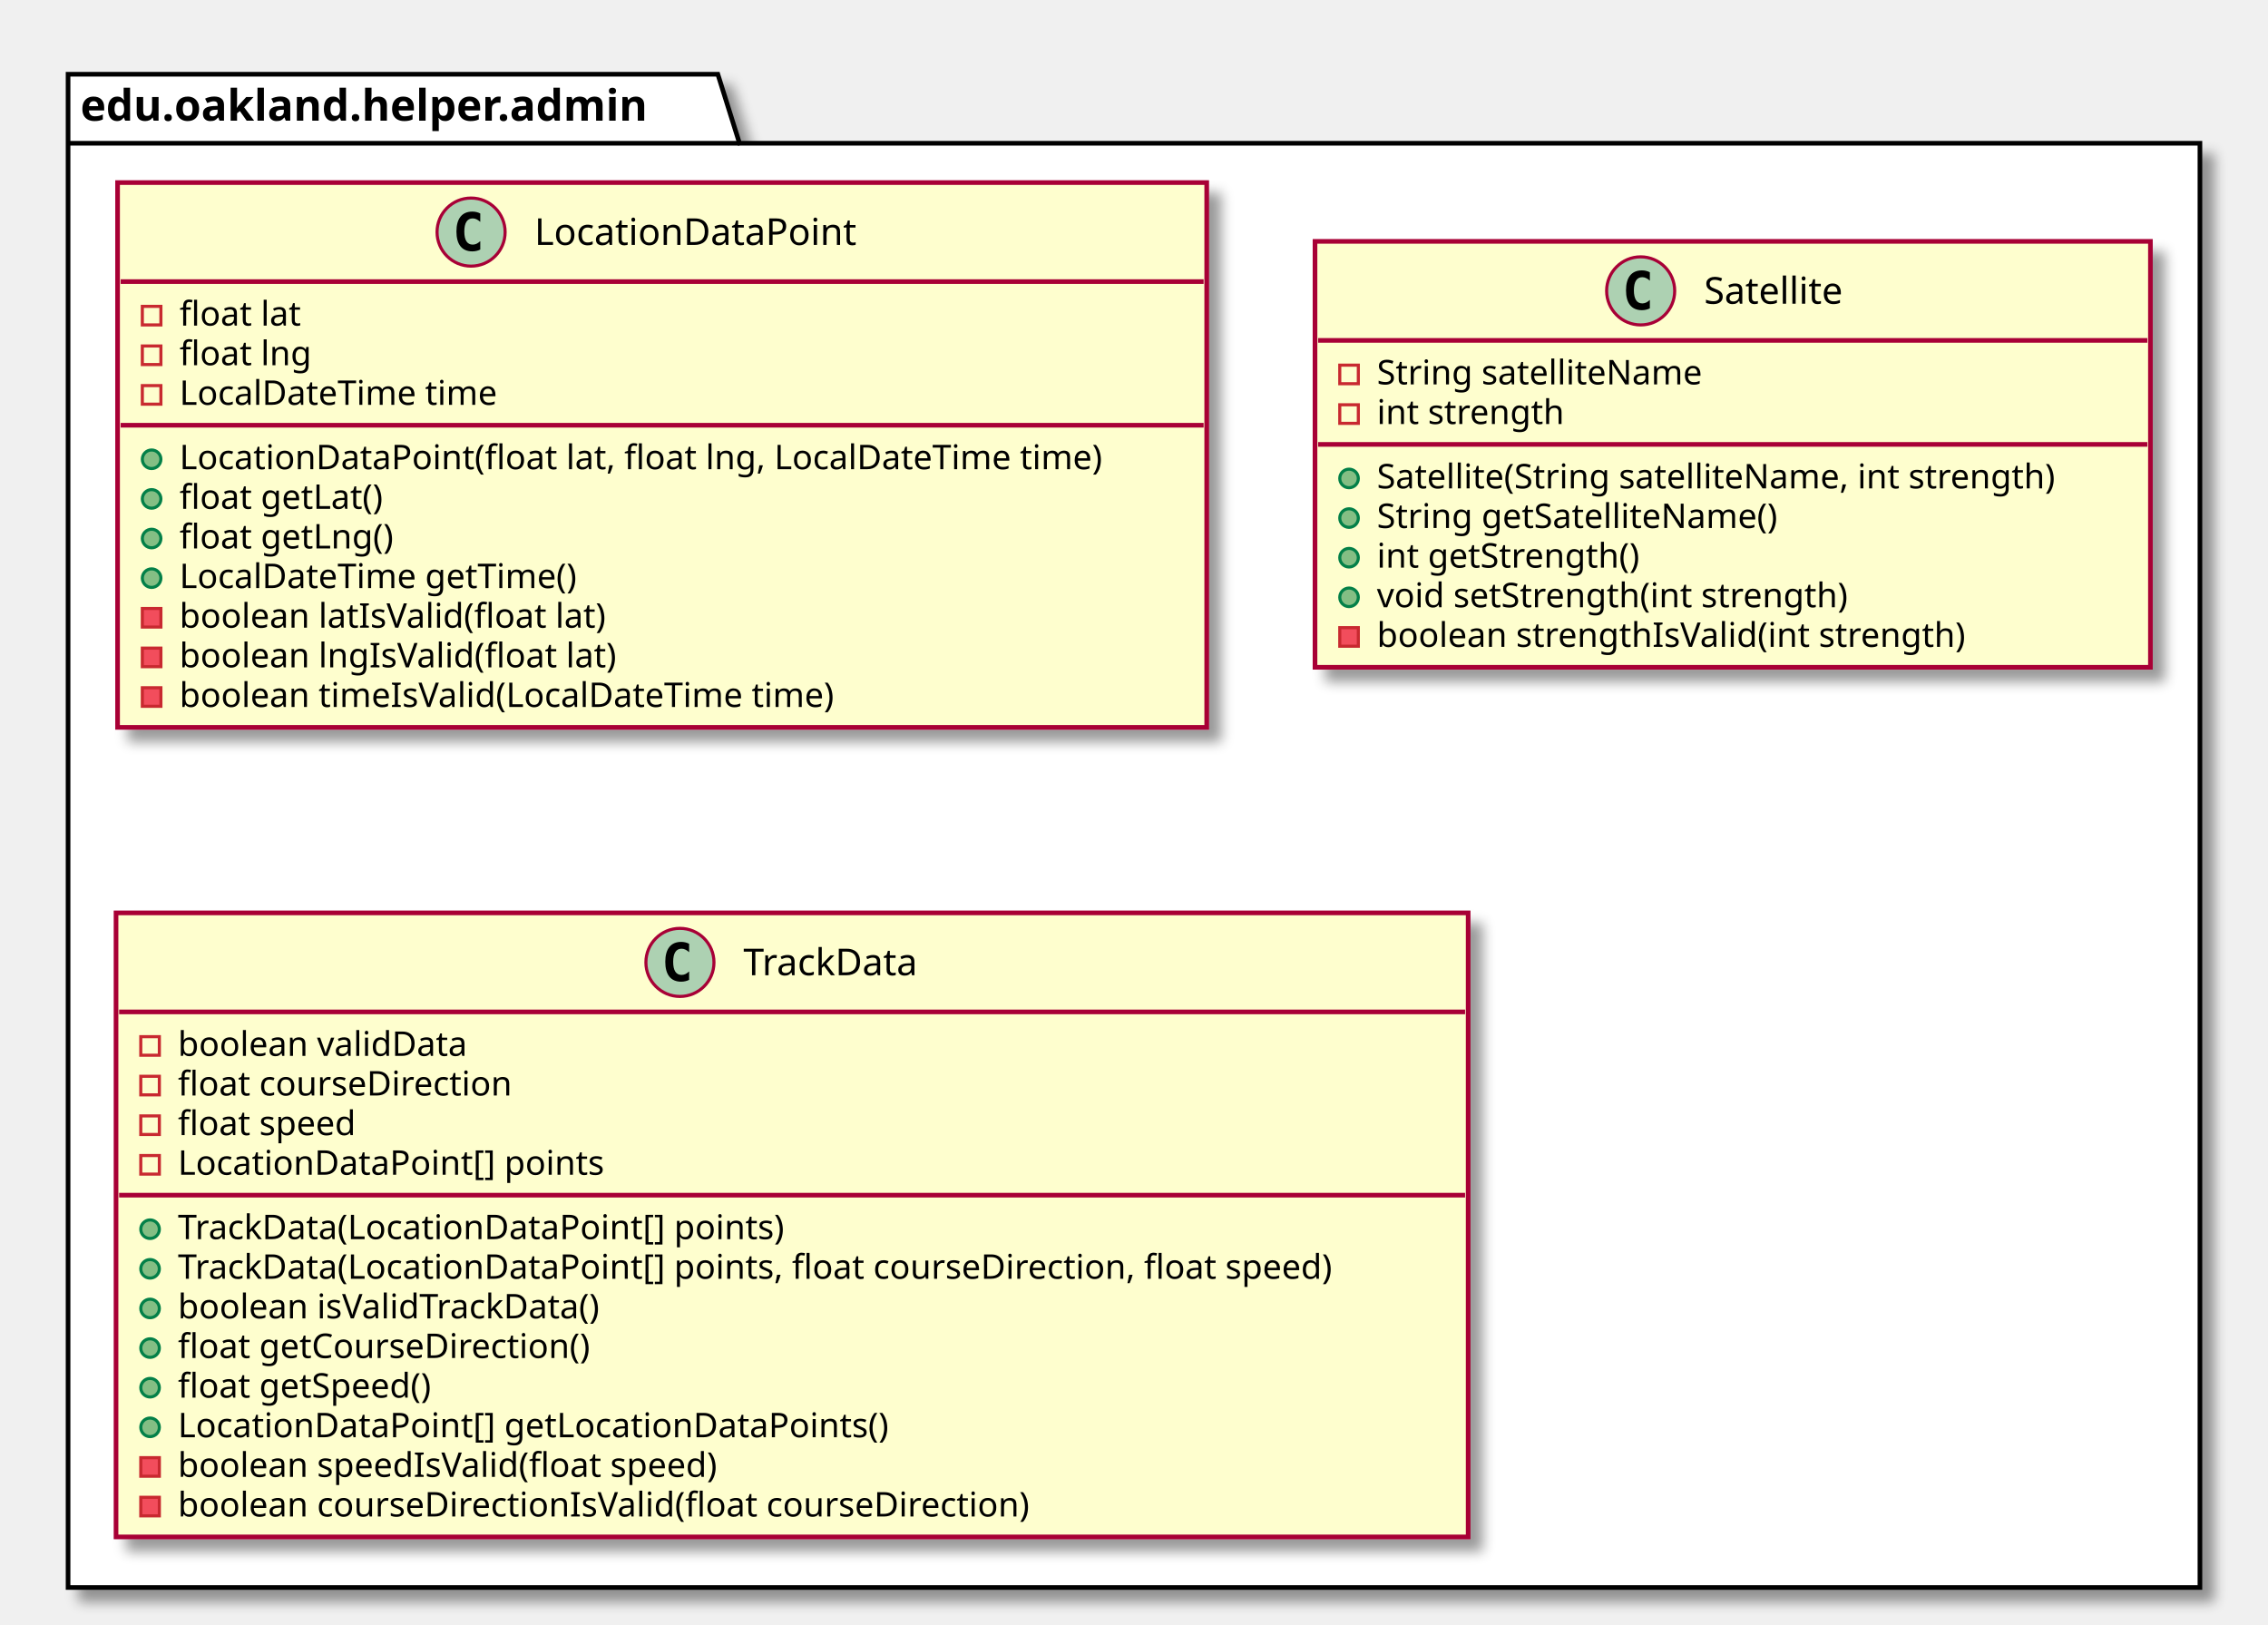
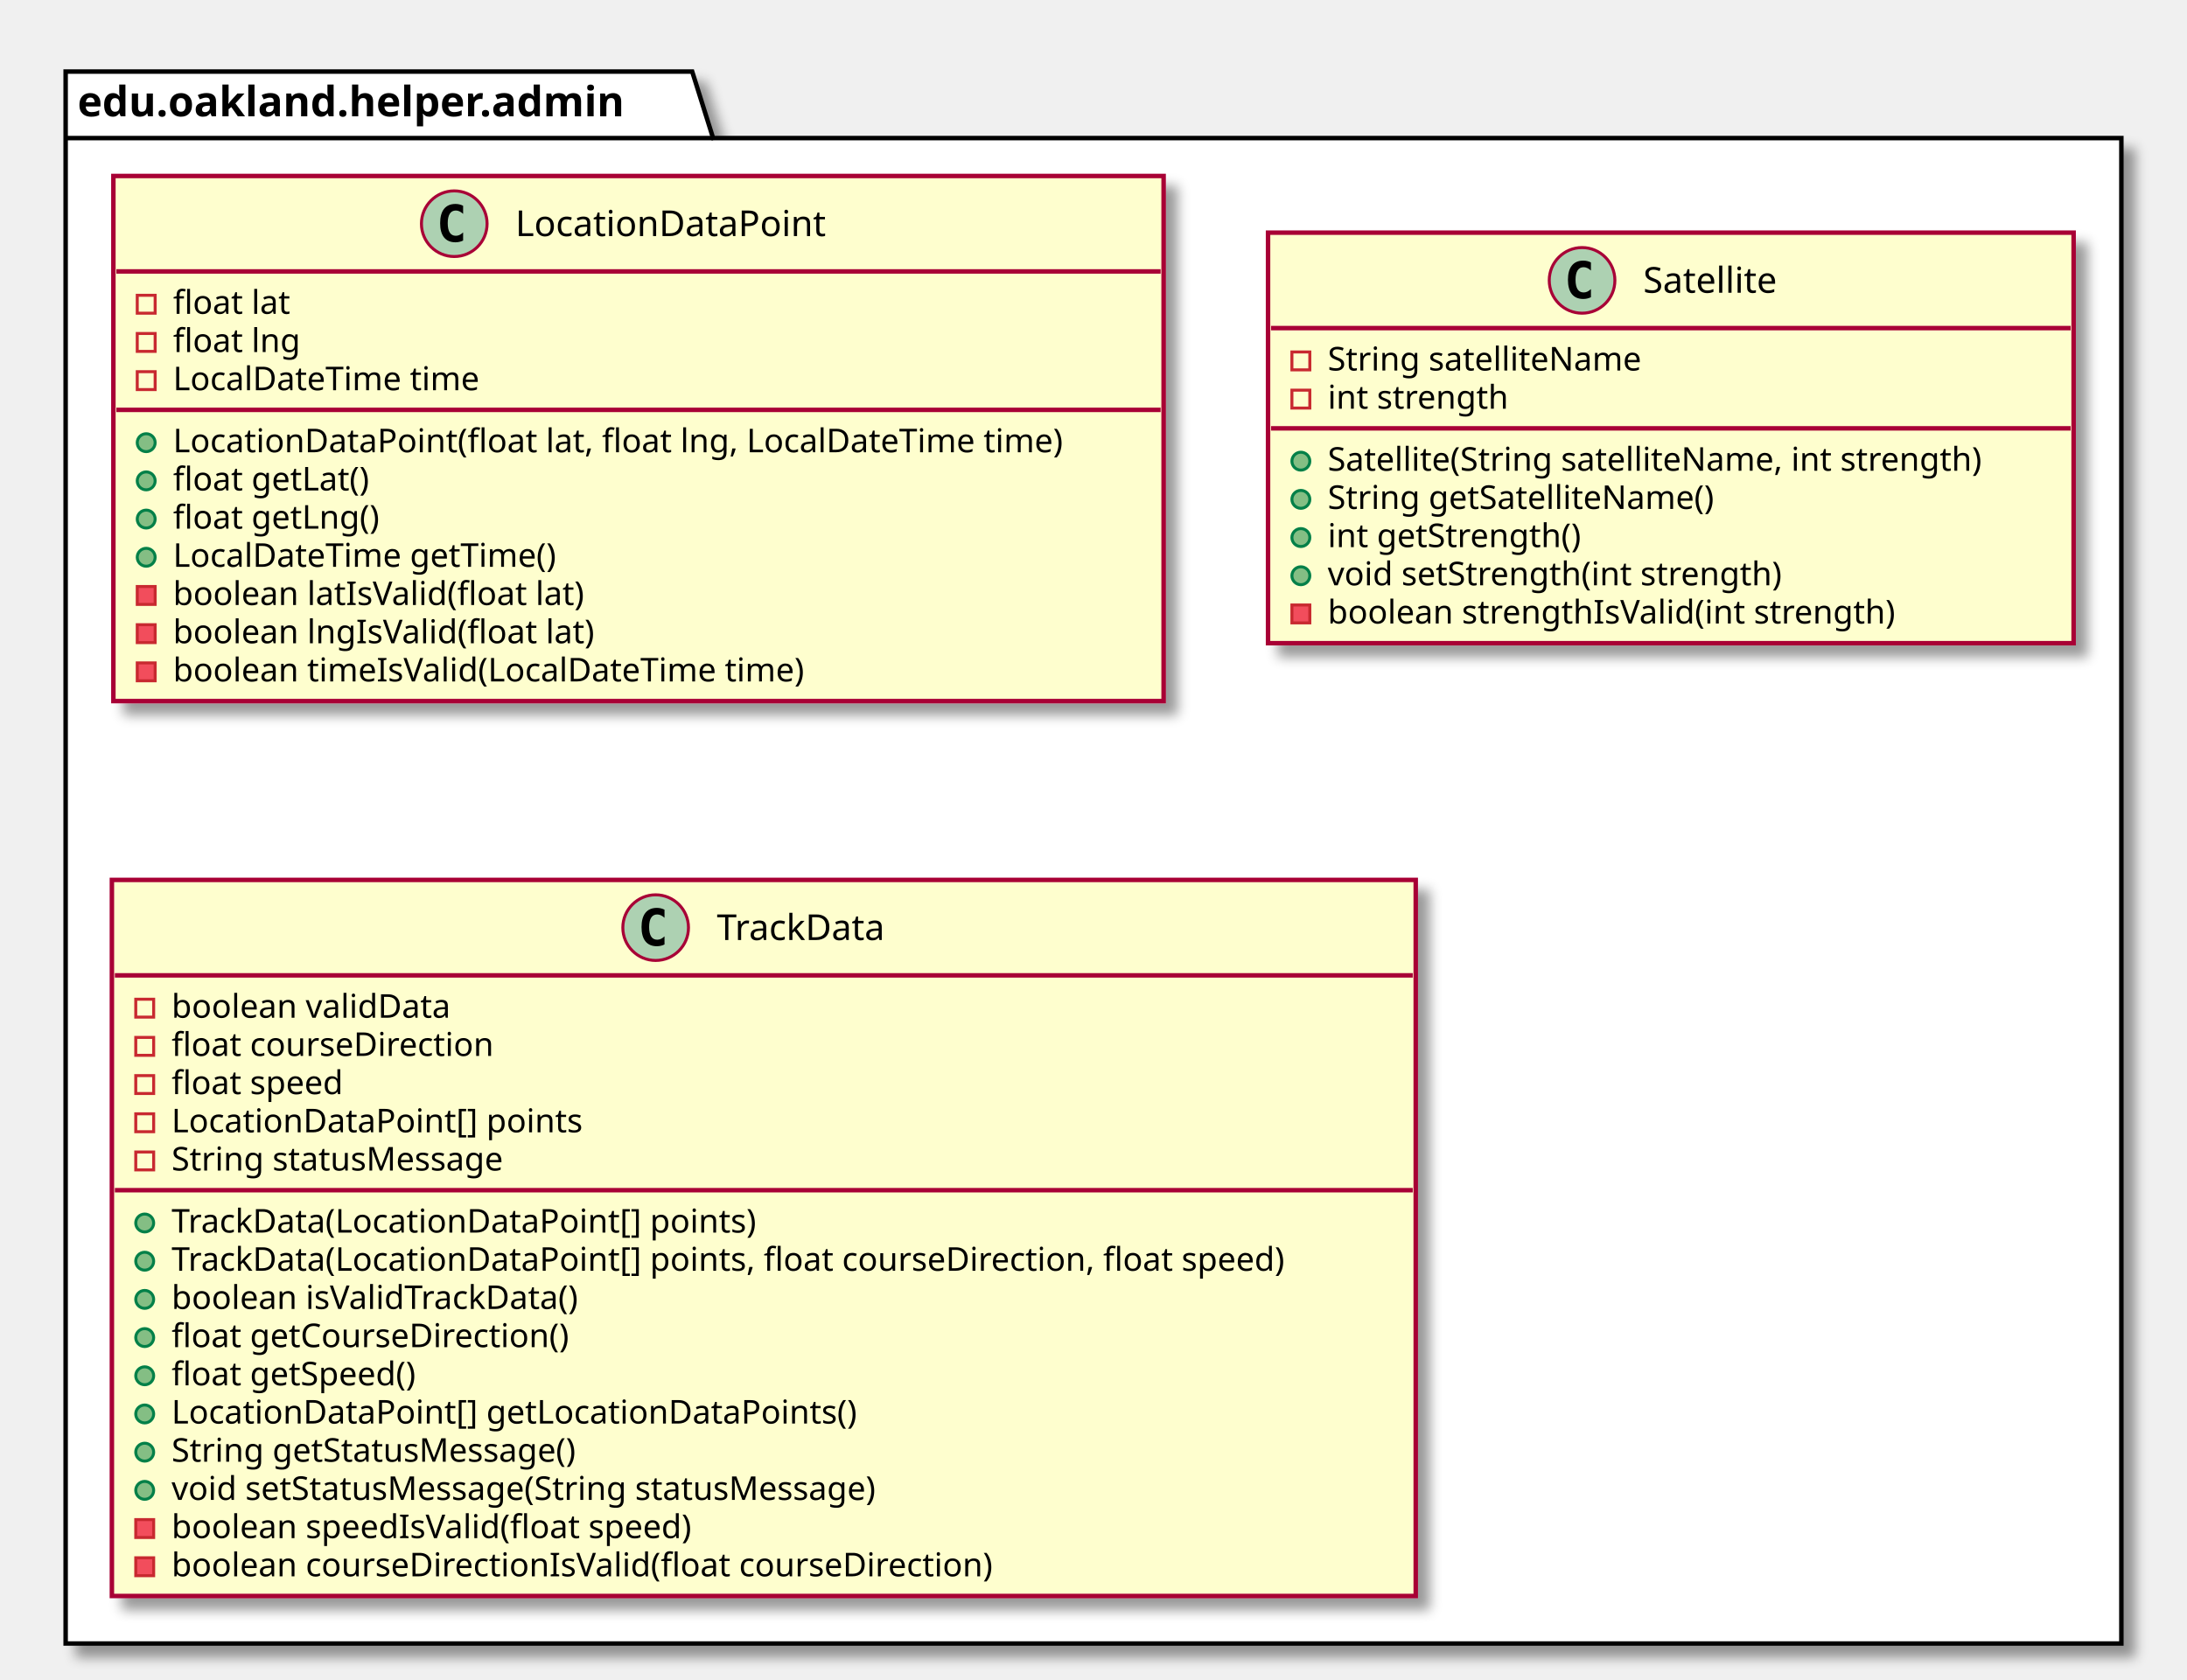
- <svg xmlns="http://www.w3.org/2000/svg" contentScriptType="application/ecmascript" contentStyleType="text/css" height="525px" preserveAspectRatio="none" style="width:733px;height:525px;" version="1.1" viewBox="0 0 733 525" width="733px" zoomAndPan="magnify">
+ <svg xmlns="http://www.w3.org/2000/svg" contentScriptType="application/ecmascript" contentStyleType="text/css" height="563px" preserveAspectRatio="none" style="width:733px;height:563px;" version="1.1" viewBox="0 0 733 563" width="733px" zoomAndPan="magnify">
  <defs>
-     <filter height="300%" id="flnqm9nk2u2c9" width="300%" x="-1" y="-1">
+     <filter height="300%" id="f4iqqq3wd27ea" width="300%" x="-1" y="-1">
      <feGaussianBlur result="blurOut" stdDeviation="2.0" />
      <feColorMatrix in="blurOut" result="blurOut2" type="matrix" values="0 0 0 0 0 0 0 0 0 0 0 0 0 0 0 0 0 0 .4 0" />
      <feOffset dx="4.0" dy="4.0" in="blurOut2" result="blurOut3" />
      <feBlend in="SourceGraphic" in2="blurOut3" mode="normal" />
    </filter>
  </defs>
  <g>
-     <polygon fill="#FFFFFF" filter="url(#flnqm9nk2u2c9)" points="22,24,232,24,239,46.297,711,46.297,711,513,22,513,22,24" style="stroke: #000000; stroke-width: 1.5;" />
+     <polygon fill="#FFFFFF" filter="url(#f4iqqq3wd27ea)" points="22,24,232,24,239,46.297,711,46.297,711,551,22,551,22,24" style="stroke: #000000; stroke-width: 1.5;" />
    <line style="stroke: #000000; stroke-width: 1.5;" x1="22" x2="239" y1="46.297" y2="46.297" />
    <text fill="#000000" font-family="sans-serif" font-size="14" font-weight="bold" lengthAdjust="spacingAndGlyphs" textLength="204" x="26" y="38.995">edu.oakland.helper.admin</text>
-     <rect fill="#FEFECE" filter="url(#flnqm9nk2u2c9)" height="176.047" id="LocationDataPoint" style="stroke: #A80036; stroke-width: 1.5;" width="352" x="38" y="59" />
+     <rect fill="#FEFECE" filter="url(#f4iqqq3wd27ea)" height="176.047" id="LocationDataPoint" style="stroke: #A80036; stroke-width: 1.5;" width="352" x="38" y="59" />
    <ellipse cx="152.25" cy="75" fill="#ADD1B2" rx="11" ry="11" style="stroke: #A80036; stroke-width: 1.0;" />
    <path d="M155.219,80.641 Q154.641,80.938 154,81.078 Q153.359,81.234 152.656,81.234 Q150.156,81.234 148.828,79.594 Q147.516,77.938 147.516,74.812 Q147.516,71.688 148.828,70.031 Q150.156,68.375 152.656,68.375 Q153.359,68.375 154,68.531 Q154.656,68.688 155.219,68.984 L155.219,71.703 Q154.594,71.125 154,70.859 Q153.406,70.578 152.781,70.578 Q151.438,70.578 150.75,71.656 Q150.062,72.719 150.062,74.812 Q150.062,76.906 150.75,77.984 Q151.438,79.047 152.781,79.047 Q153.406,79.047 154,78.781 Q154.594,78.5 155.219,77.922 L155.219,80.641 Z " />
    <text fill="#000000" font-family="sans-serif" font-size="12" lengthAdjust="spacingAndGlyphs" textLength="115" x="172.75" y="79.154">LocationDataPoint</text>
    <line style="stroke: #A80036; stroke-width: 1.5;" x1="39" x2="389" y1="91" y2="91" />
    <rect fill="none" height="6" style="stroke: #C82930; stroke-width: 1.0;" width="6" x="46" y="99" />
    <text fill="#000000" font-family="sans-serif" font-size="11" lengthAdjust="spacingAndGlyphs" textLength="43" x="58" y="105.21">float lat</text>
    <rect fill="none" height="6" style="stroke: #C82930; stroke-width: 1.0;" width="6" x="46" y="111.805" />
    <text fill="#000000" font-family="sans-serif" font-size="11" lengthAdjust="spacingAndGlyphs" textLength="46" x="58" y="118.015">float lng</text>
    <rect fill="none" height="6" style="stroke: #C82930; stroke-width: 1.0;" width="6" x="46" y="124.609" />
    <text fill="#000000" font-family="sans-serif" font-size="11" lengthAdjust="spacingAndGlyphs" textLength="112" x="58" y="130.82">LocalDateTime time</text>
    <line style="stroke: #A80036; stroke-width: 1.5;" x1="39" x2="389" y1="137.414" y2="137.414" />
    <ellipse cx="49" cy="148.414" fill="#84BE84" rx="3" ry="3" style="stroke: #038048; stroke-width: 1.0;" />
    <text fill="#000000" font-family="sans-serif" font-size="11" lengthAdjust="spacingAndGlyphs" textLength="326" x="58" y="151.625">LocationDataPoint(float lat, float lng, LocalDateTime time)</text>
    <ellipse cx="49" cy="161.219" fill="#84BE84" rx="3" ry="3" style="stroke: #038048; stroke-width: 1.0;" />
    <text fill="#000000" font-family="sans-serif" font-size="11" lengthAdjust="spacingAndGlyphs" textLength="72" x="58" y="164.429">float getLat()</text>
    <ellipse cx="49" cy="174.023" fill="#84BE84" rx="3" ry="3" style="stroke: #038048; stroke-width: 1.0;" />
    <text fill="#000000" font-family="sans-serif" font-size="11" lengthAdjust="spacingAndGlyphs" textLength="75" x="58" y="177.234">float getLng()</text>
    <ellipse cx="49" cy="186.828" fill="#84BE84" rx="3" ry="3" style="stroke: #038048; stroke-width: 1.0;" />
    <text fill="#000000" font-family="sans-serif" font-size="11" lengthAdjust="spacingAndGlyphs" textLength="141" x="58" y="190.039">LocalDateTime getTime()</text>
    <rect fill="#F24D5C" height="6" style="stroke: #C82930; stroke-width: 1.0;" width="6" x="46" y="196.633" />
    <text fill="#000000" font-family="sans-serif" font-size="11" lengthAdjust="spacingAndGlyphs" textLength="151" x="58" y="202.843">boolean latIsValid(float lat)</text>
    <rect fill="#F24D5C" height="6" style="stroke: #C82930; stroke-width: 1.0;" width="6" x="46" y="209.438" />
    <text fill="#000000" font-family="sans-serif" font-size="11" lengthAdjust="spacingAndGlyphs" textLength="154" x="58" y="215.648">boolean lngIsValid(float lat)</text>
    <rect fill="#F24D5C" height="6" style="stroke: #C82930; stroke-width: 1.0;" width="6" x="46" y="222.242" />
    <text fill="#000000" font-family="sans-serif" font-size="11" lengthAdjust="spacingAndGlyphs" textLength="231" x="58" y="228.453">boolean timeIsValid(LocalDateTime time)</text>
-     <rect fill="#FEFECE" filter="url(#flnqm9nk2u2c9)" height="137.633" id="Satellite" style="stroke: #A80036; stroke-width: 1.5;" width="270" x="425" y="78" />
+     <rect fill="#FEFECE" filter="url(#f4iqqq3wd27ea)" height="137.633" id="Satellite" style="stroke: #A80036; stroke-width: 1.5;" width="270" x="425" y="78" />
    <ellipse cx="530.25" cy="94" fill="#ADD1B2" rx="11" ry="11" style="stroke: #A80036; stroke-width: 1.0;" />
    <path d="M533.219,99.641 Q532.641,99.938 532,100.078 Q531.359,100.234 530.656,100.234 Q528.156,100.234 526.828,98.594 Q525.516,96.938 525.516,93.812 Q525.516,90.688 526.828,89.031 Q528.156,87.375 530.656,87.375 Q531.359,87.375 532,87.531 Q532.656,87.688 533.219,87.984 L533.219,90.703 Q532.594,90.125 532,89.859 Q531.406,89.578 530.781,89.578 Q529.438,89.578 528.75,90.656 Q528.062,91.719 528.062,93.812 Q528.062,95.906 528.75,96.984 Q529.438,98.047 530.781,98.047 Q531.406,98.047 532,97.781 Q532.594,97.5 533.219,96.922 L533.219,99.641 Z " />
    <text fill="#000000" font-family="sans-serif" font-size="12" lengthAdjust="spacingAndGlyphs" textLength="51" x="550.75" y="98.154">Satellite</text>
    <line style="stroke: #A80036; stroke-width: 1.5;" x1="426" x2="694" y1="110" y2="110" />
    <rect fill="none" height="6" style="stroke: #C82930; stroke-width: 1.0;" width="6" x="433" y="118" />
    <text fill="#000000" font-family="sans-serif" font-size="11" lengthAdjust="spacingAndGlyphs" textLength="116" x="445" y="124.21">String satelliteName</text>
    <rect fill="none" height="6" style="stroke: #C82930; stroke-width: 1.0;" width="6" x="433" y="130.805" />
    <text fill="#000000" font-family="sans-serif" font-size="11" lengthAdjust="spacingAndGlyphs" textLength="66" x="445" y="137.015">int strength</text>
    <line style="stroke: #A80036; stroke-width: 1.5;" x1="426" x2="694" y1="143.609" y2="143.609" />
    <ellipse cx="436" cy="154.609" fill="#84BE84" rx="3" ry="3" style="stroke: #038048; stroke-width: 1.0;" />
    <text fill="#000000" font-family="sans-serif" font-size="11" lengthAdjust="spacingAndGlyphs" textLength="244" x="445" y="157.82">Satellite(String satelliteName, int strength)</text>
    <ellipse cx="436" cy="167.414" fill="#84BE84" rx="3" ry="3" style="stroke: #038048; stroke-width: 1.0;" />
    <text fill="#000000" font-family="sans-serif" font-size="11" lengthAdjust="spacingAndGlyphs" textLength="143" x="445" y="170.625">String getSatelliteName()</text>
    <ellipse cx="436" cy="180.219" fill="#84BE84" rx="3" ry="3" style="stroke: #038048; stroke-width: 1.0;" />
    <text fill="#000000" font-family="sans-serif" font-size="11" lengthAdjust="spacingAndGlyphs" textLength="93" x="445" y="183.429">int getStrength()</text>
    <ellipse cx="436" cy="193.023" fill="#84BE84" rx="3" ry="3" style="stroke: #038048; stroke-width: 1.0;" />
    <text fill="#000000" font-family="sans-serif" font-size="11" lengthAdjust="spacingAndGlyphs" textLength="168" x="445" y="196.234">void setStrength(int strength)</text>
    <rect fill="#F24D5C" height="6" style="stroke: #C82930; stroke-width: 1.0;" width="6" x="433" y="202.828" />
    <text fill="#000000" font-family="sans-serif" font-size="11" lengthAdjust="spacingAndGlyphs" textLength="208" x="445" y="209.039">boolean strengthIsValid(int strength)</text>
-     <rect fill="#FEFECE" filter="url(#flnqm9nk2u2c9)" height="201.656" id="TrackData" style="stroke: #A80036; stroke-width: 1.5;" width="437" x="37.5" y="295" />
+     <rect fill="#FEFECE" filter="url(#f4iqqq3wd27ea)" height="240.07" id="TrackData" style="stroke: #A80036; stroke-width: 1.5;" width="437" x="37.5" y="295" />
    <ellipse cx="219.75" cy="311" fill="#ADD1B2" rx="11" ry="11" style="stroke: #A80036; stroke-width: 1.0;" />
    <path d="M222.719,316.641 Q222.141,316.938 221.5,317.078 Q220.859,317.234 220.156,317.234 Q217.656,317.234 216.328,315.594 Q215.016,313.938 215.016,310.812 Q215.016,307.688 216.328,306.031 Q217.656,304.375 220.156,304.375 Q220.859,304.375 221.5,304.531 Q222.156,304.688 222.719,304.984 L222.719,307.703 Q222.094,307.125 221.5,306.859 Q220.906,306.578 220.281,306.578 Q218.938,306.578 218.25,307.656 Q217.562,308.719 217.562,310.812 Q217.562,312.906 218.25,313.984 Q218.938,315.047 220.281,315.047 Q220.906,315.047 221.5,314.781 Q222.094,314.5 222.719,313.922 L222.719,316.641 Z " />
    <text fill="#000000" font-family="sans-serif" font-size="12" lengthAdjust="spacingAndGlyphs" textLength="64" x="240.25" y="315.154">TrackData</text>
    <line style="stroke: #A80036; stroke-width: 1.5;" x1="38.5" x2="473.5" y1="327" y2="327" />
    <rect fill="none" height="6" style="stroke: #C82930; stroke-width: 1.0;" width="6" x="45.5" y="335" />
    <text fill="#000000" font-family="sans-serif" font-size="11" lengthAdjust="spacingAndGlyphs" textLength="101" x="57.5" y="341.21">boolean validData</text>
    <rect fill="none" height="6" style="stroke: #C82930; stroke-width: 1.0;" width="6" x="45.5" y="347.805" />
    <text fill="#000000" font-family="sans-serif" font-size="11" lengthAdjust="spacingAndGlyphs" textLength="118" x="57.5" y="354.015">float courseDirection</text>
    <rect fill="none" height="6" style="stroke: #C82930; stroke-width: 1.0;" width="6" x="45.5" y="360.609" />
    <text fill="#000000" font-family="sans-serif" font-size="11" lengthAdjust="spacingAndGlyphs" textLength="64" x="57.5" y="366.82">float speed</text>
    <rect fill="none" height="6" style="stroke: #C82930; stroke-width: 1.0;" width="6" x="45.5" y="373.414" />
    <text fill="#000000" font-family="sans-serif" font-size="11" lengthAdjust="spacingAndGlyphs" textLength="148" x="57.5" y="379.625">LocationDataPoint[] points</text>
-     <line style="stroke: #A80036; stroke-width: 1.5;" x1="38.5" x2="473.5" y1="386.219" y2="386.219" />
-     <ellipse cx="48.5" cy="397.219" fill="#84BE84" rx="3" ry="3" style="stroke: #038048; stroke-width: 1.0;" />
-     <text fill="#000000" font-family="sans-serif" font-size="11" lengthAdjust="spacingAndGlyphs" textLength="213" x="57.5" y="400.429">TrackData(LocationDataPoint[] points)</text>
+     <rect fill="none" height="6" style="stroke: #C82930; stroke-width: 1.0;" width="6" x="45.5" y="386.219" />
+     <text fill="#000000" font-family="sans-serif" font-size="11" lengthAdjust="spacingAndGlyphs" textLength="125" x="57.5" y="392.429">String statusMessage</text>
+     <line style="stroke: #A80036; stroke-width: 1.5;" x1="38.5" x2="473.5" y1="399.023" y2="399.023" />
    <ellipse cx="48.5" cy="410.023" fill="#84BE84" rx="3" ry="3" style="stroke: #038048; stroke-width: 1.0;" />
-     <text fill="#000000" font-family="sans-serif" font-size="11" lengthAdjust="spacingAndGlyphs" textLength="411" x="57.5" y="413.234">TrackData(LocationDataPoint[] points, float courseDirection, float speed)</text>
+     <text fill="#000000" font-family="sans-serif" font-size="11" lengthAdjust="spacingAndGlyphs" textLength="213" x="57.5" y="413.234">TrackData(LocationDataPoint[] points)</text>
    <ellipse cx="48.5" cy="422.828" fill="#84BE84" rx="3" ry="3" style="stroke: #038048; stroke-width: 1.0;" />
-     <text fill="#000000" font-family="sans-serif" font-size="11" lengthAdjust="spacingAndGlyphs" textLength="151" x="57.5" y="426.039">boolean isValidTrackData()</text>
+     <text fill="#000000" font-family="sans-serif" font-size="11" lengthAdjust="spacingAndGlyphs" textLength="411" x="57.5" y="426.039">TrackData(LocationDataPoint[] points, float courseDirection, float speed)</text>
    <ellipse cx="48.5" cy="435.633" fill="#84BE84" rx="3" ry="3" style="stroke: #038048; stroke-width: 1.0;" />
-     <text fill="#000000" font-family="sans-serif" font-size="11" lengthAdjust="spacingAndGlyphs" textLength="146" x="57.5" y="438.843">float getCourseDirection()</text>
+     <text fill="#000000" font-family="sans-serif" font-size="11" lengthAdjust="spacingAndGlyphs" textLength="151" x="57.5" y="438.843">boolean isValidTrackData()</text>
    <ellipse cx="48.5" cy="448.438" fill="#84BE84" rx="3" ry="3" style="stroke: #038048; stroke-width: 1.0;" />
-     <text fill="#000000" font-family="sans-serif" font-size="11" lengthAdjust="spacingAndGlyphs" textLength="91" x="57.5" y="451.648">float getSpeed()</text>
+     <text fill="#000000" font-family="sans-serif" font-size="11" lengthAdjust="spacingAndGlyphs" textLength="146" x="57.5" y="451.648">float getCourseDirection()</text>
    <ellipse cx="48.5" cy="461.242" fill="#84BE84" rx="3" ry="3" style="stroke: #038048; stroke-width: 1.0;" />
-     <text fill="#000000" font-family="sans-serif" font-size="11" lengthAdjust="spacingAndGlyphs" textLength="247" x="57.5" y="464.453">LocationDataPoint[] getLocationDataPoints()</text>
-     <rect fill="#F24D5C" height="6" style="stroke: #C82930; stroke-width: 1.0;" width="6" x="45.5" y="471.047" />
-     <text fill="#000000" font-family="sans-serif" font-size="11" lengthAdjust="spacingAndGlyphs" textLength="193" x="57.5" y="477.257">boolean speedIsValid(float speed)</text>
-     <rect fill="#F24D5C" height="6" style="stroke: #C82930; stroke-width: 1.0;" width="6" x="45.5" y="483.852" />
-     <text fill="#000000" font-family="sans-serif" font-size="11" lengthAdjust="spacingAndGlyphs" textLength="301" x="57.5" y="490.062">boolean courseDirectionIsValid(float courseDirection)</text>
+     <text fill="#000000" font-family="sans-serif" font-size="11" lengthAdjust="spacingAndGlyphs" textLength="91" x="57.5" y="464.453">float getSpeed()</text>
+     <ellipse cx="48.5" cy="474.047" fill="#84BE84" rx="3" ry="3" style="stroke: #038048; stroke-width: 1.0;" />
+     <text fill="#000000" font-family="sans-serif" font-size="11" lengthAdjust="spacingAndGlyphs" textLength="247" x="57.5" y="477.257">LocationDataPoint[] getLocationDataPoints()</text>
+     <ellipse cx="48.5" cy="486.852" fill="#84BE84" rx="3" ry="3" style="stroke: #038048; stroke-width: 1.0;" />
+     <text fill="#000000" font-family="sans-serif" font-size="11" lengthAdjust="spacingAndGlyphs" textLength="152" x="57.5" y="490.062">String getStatusMessage()</text>
+     <ellipse cx="48.5" cy="499.656" fill="#84BE84" rx="3" ry="3" style="stroke: #038048; stroke-width: 1.0;" />
+     <text fill="#000000" font-family="sans-serif" font-size="11" lengthAdjust="spacingAndGlyphs" textLength="266" x="57.5" y="502.867">void setStatusMessage(String statusMessage)</text>
+     <rect fill="#F24D5C" height="6" style="stroke: #C82930; stroke-width: 1.0;" width="6" x="45.5" y="509.461" />
+     <text fill="#000000" font-family="sans-serif" font-size="11" lengthAdjust="spacingAndGlyphs" textLength="193" x="57.5" y="515.671">boolean speedIsValid(float speed)</text>
+     <rect fill="#F24D5C" height="6" style="stroke: #C82930; stroke-width: 1.0;" width="6" x="45.5" y="522.266" />
+     <text fill="#000000" font-family="sans-serif" font-size="11" lengthAdjust="spacingAndGlyphs" textLength="301" x="57.5" y="528.476">boolean courseDirectionIsValid(float courseDirection)</text>
  </g>
</svg>
